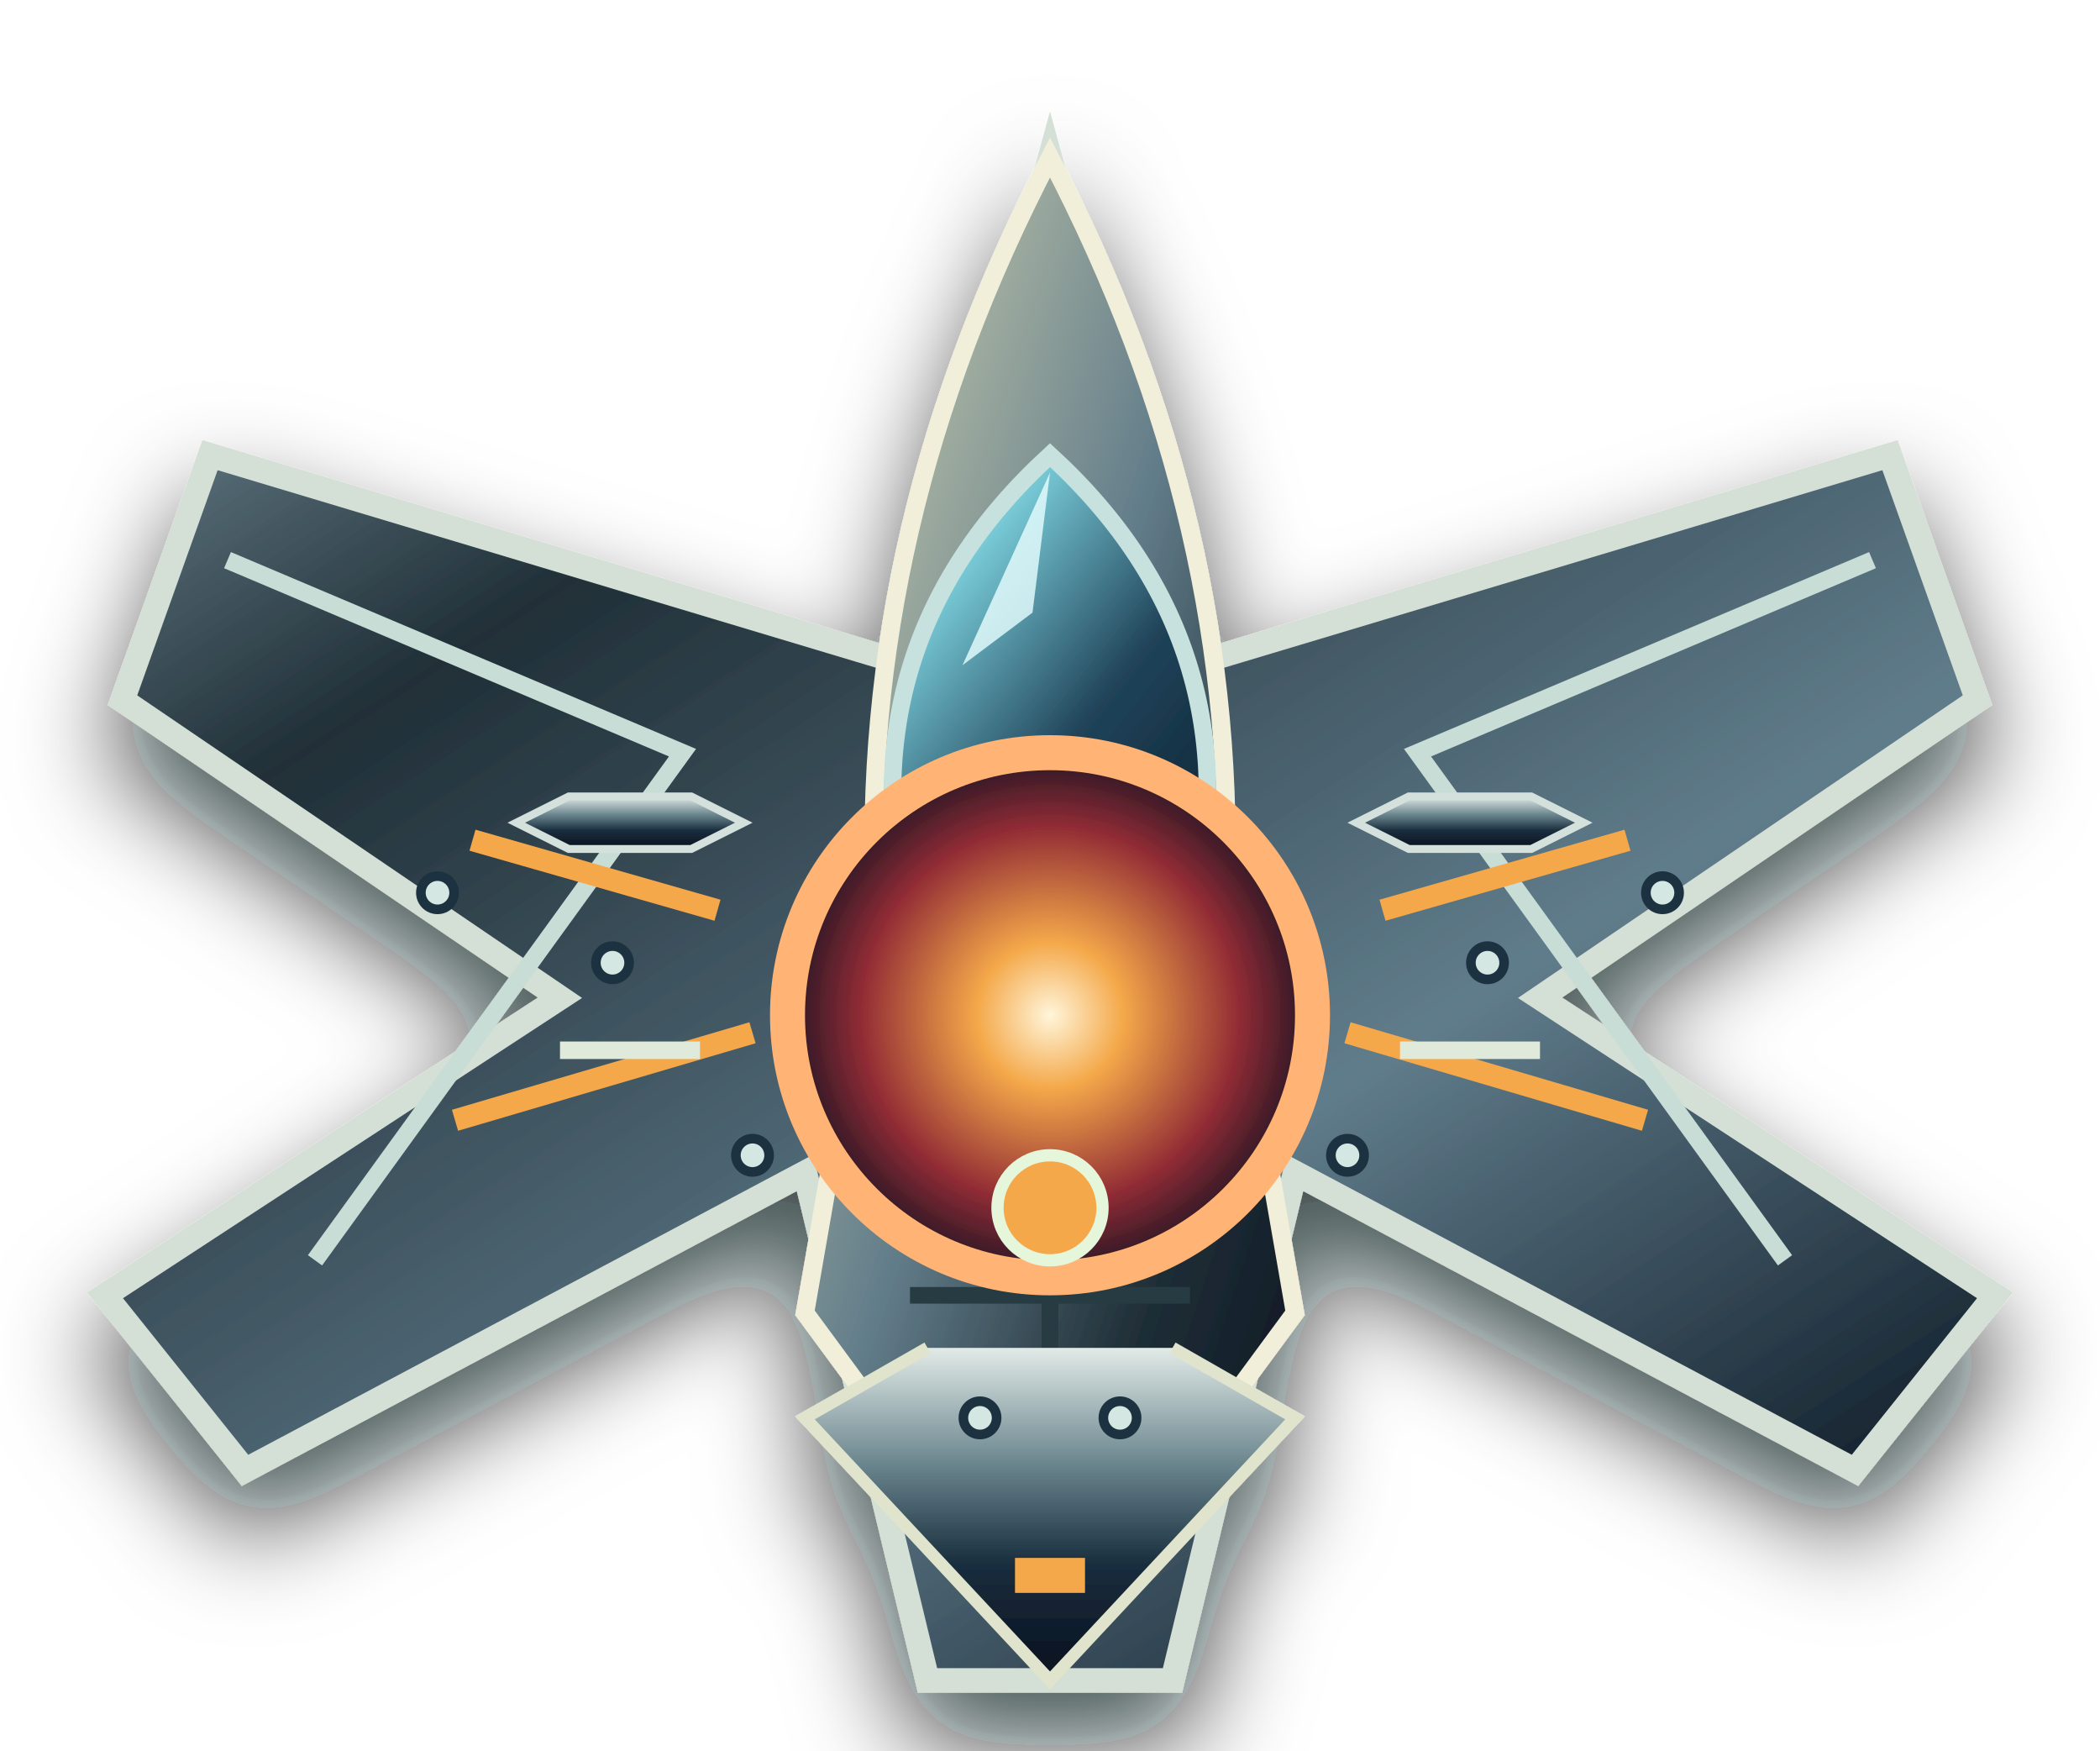
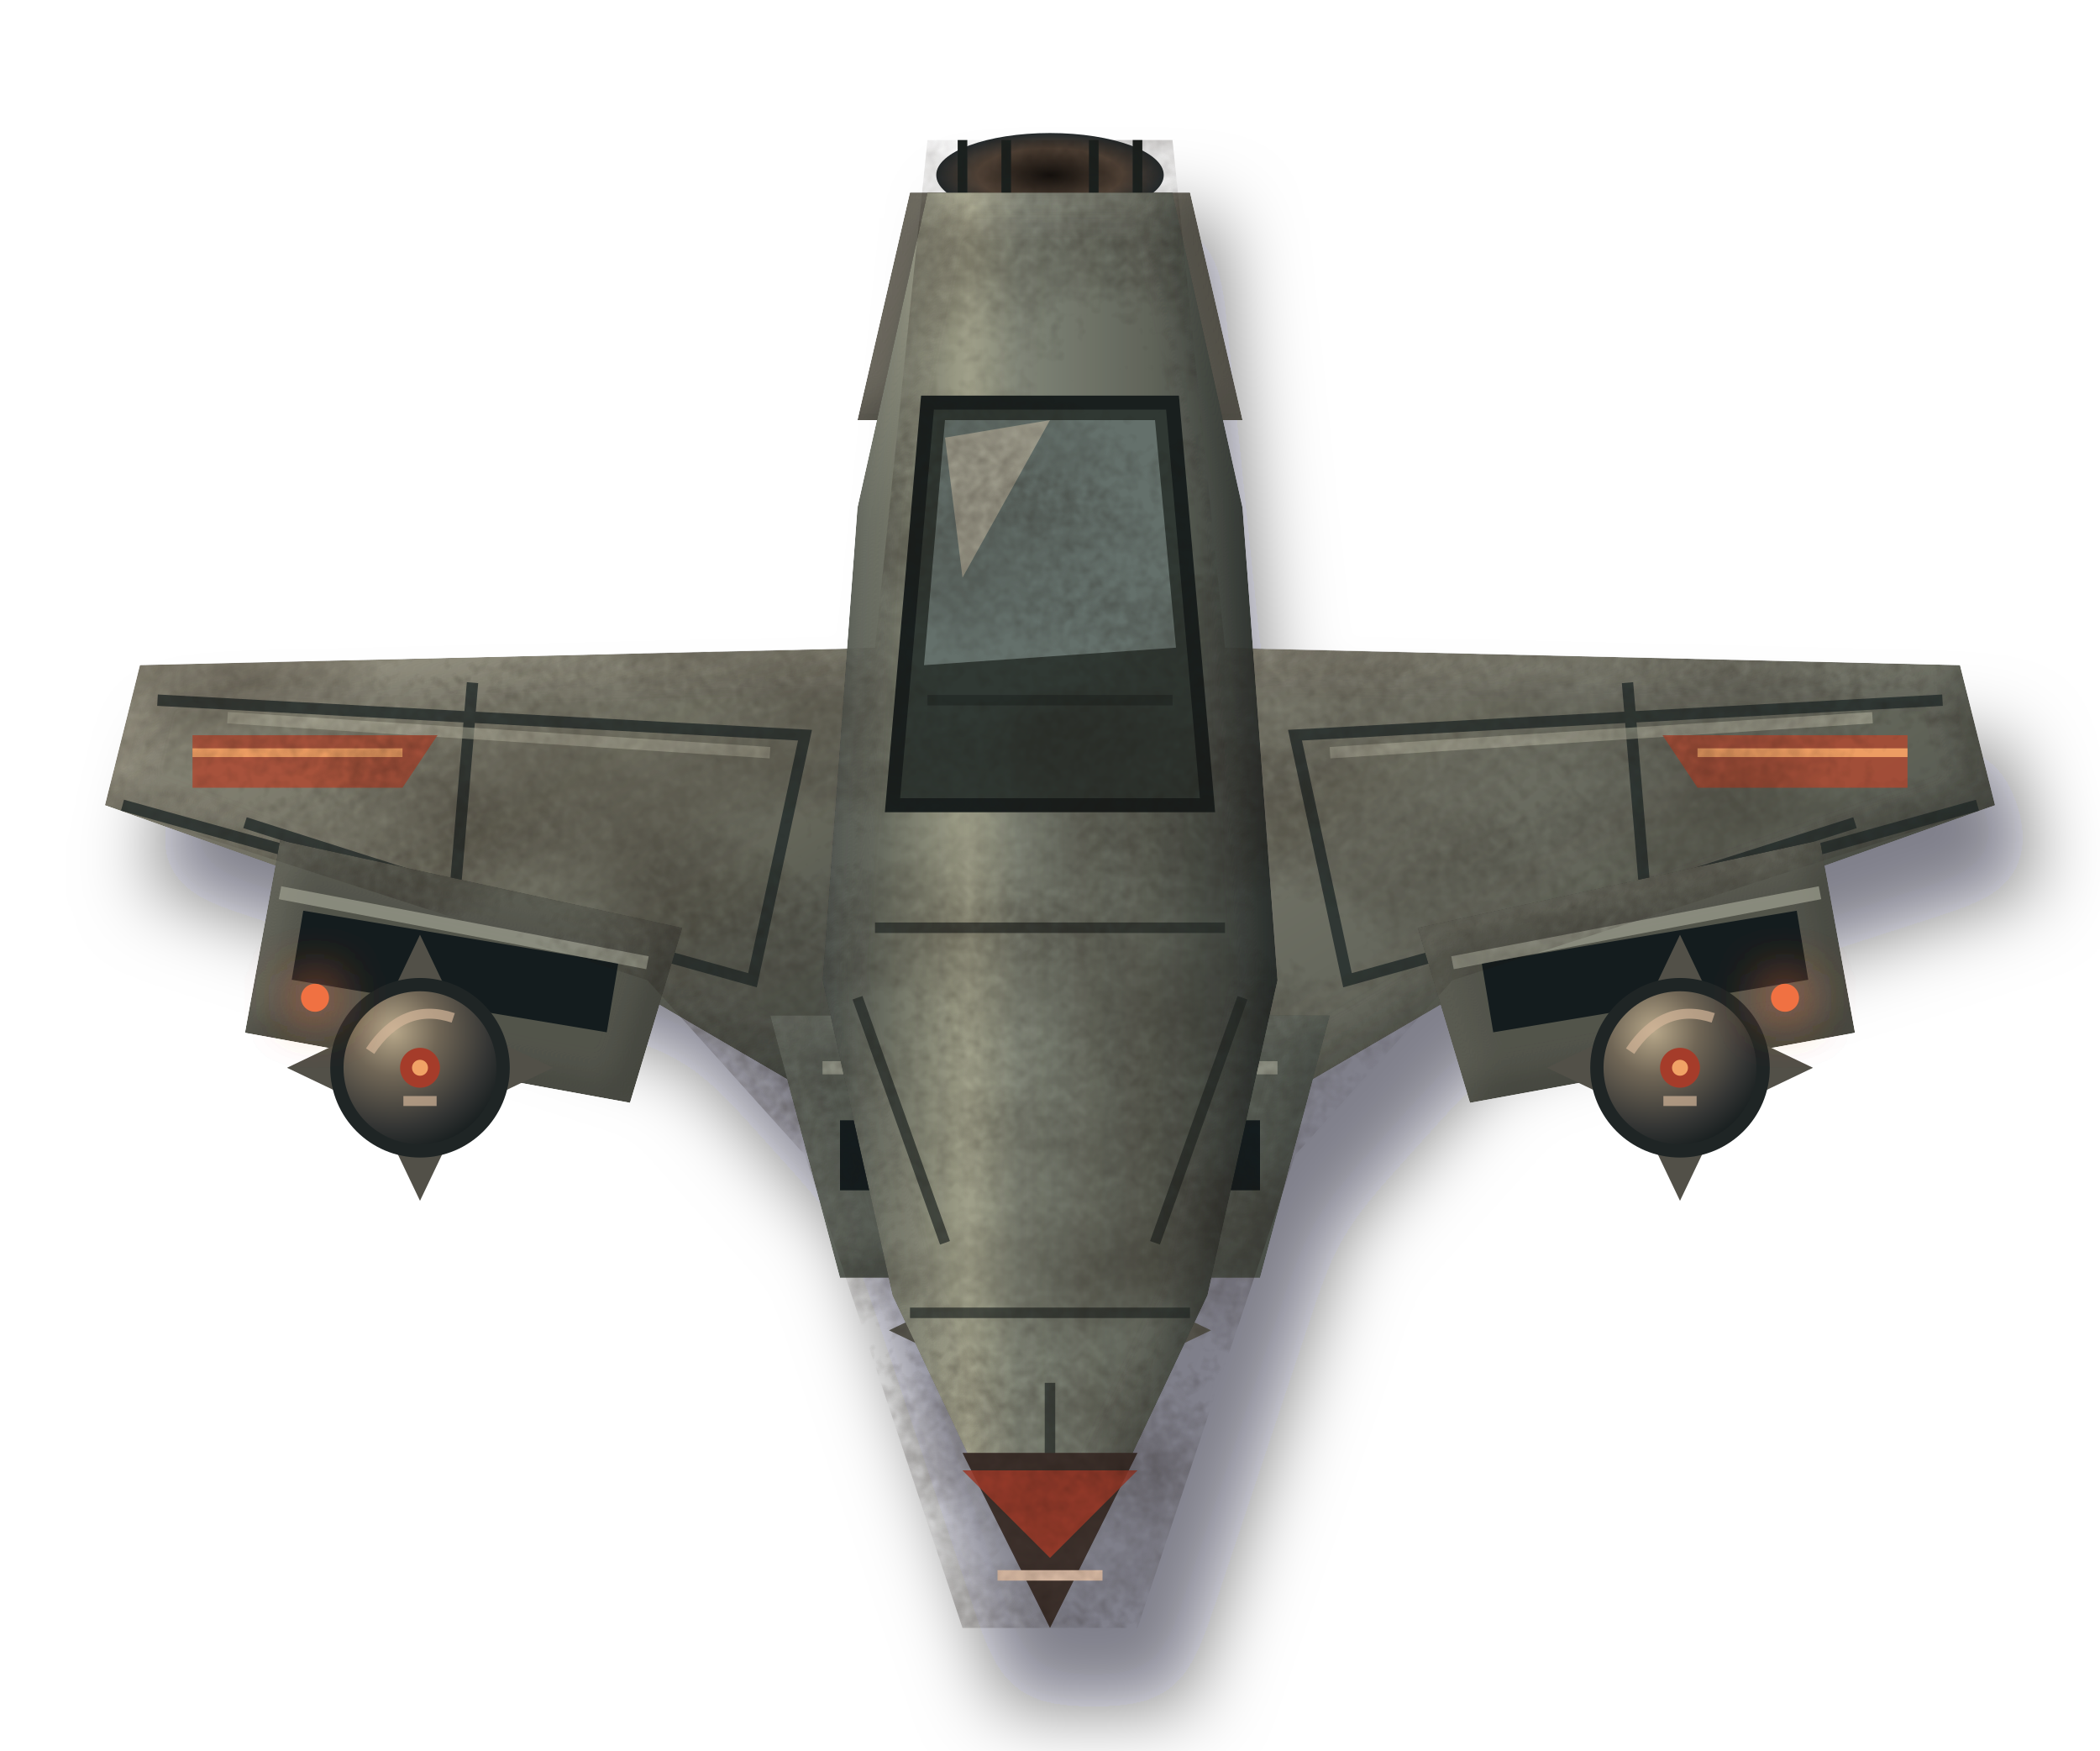
- <svg xmlns="http://www.w3.org/2000/svg" width="120" height="100" viewBox="0 0 120 100">
+ <svg xmlns="http://www.w3.org/2000/svg" xmlns:xlink="http://www.w3.org/1999/xlink" width="120" height="100" viewBox="0 0 120 100">
  <defs>
-     <linearGradient id="hull" x1="0" y1="0" x2="1" y2="1">
-       <stop stop-color="#f6fbf6" />
-       <stop offset=".19" stop-color="#aab4a3" />
-       <stop offset=".46" stop-color="#627d8a" />
-       <stop offset=".73" stop-color="#202f37" />
-       <stop offset="1" stop-color="#090f1e" />
+     <filter id="bevel" x="-5%" y="-5%" width="110%" height="110%" color-interpolation-filters="sRGB">
+       <feGaussianBlur in="SourceAlpha" stdDeviation="1.1" result="height" />
+       <feDiffuseLighting in="height" surfaceScale="2.6" diffuseConstant="1.18" lighting-color="#fff" result="diffuse">
+         <feDistantLight azimuth="225" elevation="52" />
+       </feDiffuseLighting>
+       <feSpecularLighting in="height" surfaceScale="2.6" specularConstant=".75" specularExponent="18" lighting-color="#fff4df" result="specular">
+         <feDistantLight azimuth="225" elevation="44" />
+       </feSpecularLighting>
+       <feComposite in="SourceGraphic" in2="diffuse" operator="arithmetic" k1="1" result="lit" />
+       <feComposite in="specular" in2="SourceAlpha" operator="in" result="gloss" />
+       <feComposite in="gloss" in2="lit" operator="arithmetic" k2=".38" k3="1" result="shaded" />
+       <feComposite in="shaded" in2="SourceAlpha" operator="in" />
+     </filter>
+     <filter id="grime" x="0" y="0" width="100%" height="100%" color-interpolation-filters="sRGB">
+       <feTurbulence type="fractalNoise" baseFrequency=".07 .12" numOctaves="3" seed="12" result="mottle" />
+       <feTurbulence type="fractalNoise" baseFrequency="1.4" numOctaves="2" seed="5" result="grain" />
+       <feComposite in="mottle" in2="grain" operator="arithmetic" k2=".7" k3=".3" />
+       <feColorMatrix type="matrix" values="0 0 0 0 .1  0 0 0 0 .07  0 0 0 0 .05  -1.6 0 0 0 1.05" />
+       <feComposite in2="SourceAlpha" operator="in" />
+     </filter>
+     <filter id="shadow" x="-20%" y="-20%" width="140%" height="150%">
+       <feGaussianBlur in="SourceAlpha" stdDeviation="2.2" />
+       <feOffset dx="2.5" dy="4.5" result="blur" />
+       <feFlood flood-color="#02070d" flood-opacity=".5" />
+       <feComposite in2="blur" operator="in" />
+     </filter>
+     <filter id="glow" x="-200%" y="-200%" width="500%" height="500%">
+       <feGaussianBlur stdDeviation="1.5" result="halo" />
+       <feMerge>
+         <feMergeNode in="halo" />
+         <feMergeNode in="halo" />
+         <feMergeNode in="SourceGraphic" />
+       </feMerge>
+     </filter>
+     <linearGradient id="wingL" x1="0" y1="0" x2="1" y2="1">
+       <stop stop-color="#858273" />
+       <stop offset=".54" stop-color="#646458" />
+       <stop offset="1" stop-color="#343a36" />
    </linearGradient>
-     <linearGradient id="wing" x1="0" y1="0" x2=".8" y2="1">
-       <stop stop-color="#8eabb7" />
-       <stop offset=".29" stop-color="#202f37" />
-       <stop offset=".69" stop-color="#607c8b" />
-       <stop offset="1" stop-color="#101d29" />
+     <linearGradient id="wingR" x1="0" y1="0" x2="1" y2="1">
+       <stop stop-color="#777669" />
+       <stop offset=".55" stop-color="#55584f" />
+       <stop offset="1" stop-color="#303531" />
    </linearGradient>
-     <linearGradient id="glass" x1=".15" y1="0" x2=".9" y2="1">
-       <stop stop-color="#e6faff" />
-       <stop offset=".18" stop-color="#76c7d4" />
-       <stop offset=".55" stop-color="#204359" />
-       <stop offset="1" stop-color="#091c2d" />
+     <linearGradient id="body" x1="0" x2="1">
+       <stop stop-color="#343a37" />
+       <stop offset=".32" stop-color="#9b9b85" />
+       <stop offset=".44" stop-color="#777c70" />
+       <stop offset=".72" stop-color="#565a51" />
+       <stop offset="1" stop-color="#242a28" />
    </linearGradient>
-     <radialGradient id="core">
-       <stop stop-color="#fff5da" />
-       <stop offset=".28" stop-color="#f4a849" />
-       <stop offset=".72" stop-color="#912c35" />
-       <stop offset="1" stop-color="#251624" />
+     <radialGradient id="mine" cx=".34" cy=".28" r=".76">
+       <stop stop-color="#b8a88a" />
+       <stop offset=".35" stop-color="#706656" />
+       <stop offset=".76" stop-color="#343534" />
+       <stop offset="1" stop-color="#151c1d" />
    </radialGradient>
-     <linearGradient id="steel" x1="0" y1="0" x2="0" y2="1">
-       <stop stop-color="#e1eae7" />
-       <stop offset=".36" stop-color="#67828b" />
-       <stop offset=".65" stop-color="#192e3e" />
-       <stop offset="1" stop-color="#090f1d" />
-     </linearGradient>
-     <filter id="shadow" x="-25%" y="-25%" width="150%" height="160%">
-       <feDropShadow dx="0" dy="3" stdDeviation="3" flood-color="#030c17" flood-opacity=".72" />
-     </filter>
+     <radialGradient id="nozzle">
+       <stop stop-color="#120f0c" />
+       <stop offset=".64" stop-color="#544539" />
+       <stop offset="1" stop-color="#242a2c" />
+     </radialGradient>
+     <g id="airframe">
+       <path d="M53 8h14l3 29 42 1 2 8-31 10-9 10-9 27H55l-9-27-9-10L6 46l2-8 42-1Z" />
+     </g>
+     <g id="spike">
+       <path d="M0-8 2.1-3.6-2.1-3.6ZM0 8l-2.1-4.4h4.2ZM-8 0l4.4-2.1v4.2ZM8 0 3.6 2.1v-4.2Z" fill="#525048" />
+       <circle r="5" fill="url(#mine)" stroke="#1f2525" stroke-width=".8" />
+       <path d="M-3-1Q-1-4 2-3 M-1 2h2" fill="none" stroke="#d4b69a" stroke-width=".6" opacity=".7" />
+       <circle r="1.2" fill="#a53c2a" />
+       <circle r=".48" fill="#f0a366" />
+     </g>
  </defs>
-   <g filter="url(#shadow)">
-     <path d="M60 9 68 38 108 26 113 40 88 57 114 74 106 84 74 67 67 96 53 96 46 67 14 84 6 74 32 57 7 40 12 26 52 38Z" fill="url(#wing)" stroke="#d4dfd6" stroke-width="1.4" />
-     <path d="M13 32 39 43 18 72 M107 32 81 43 102 72" fill="none" stroke="#c8ddd5" stroke-width="1" />
-     <path d="M60 9Q49 30 50 52L46 75 60 94 74 75 70 52Q71 30 60 9Z" fill="url(#hull)" stroke="#f1efda" stroke-width="1.05" />
-     <path d="M60 26Q48 37 52 53Q60 59 68 53Q72 37 60 26Z" fill="url(#glass)" stroke="#c6e1de" />
-     <path d="M60 27 55 38 59 35" fill="#e8ffff" opacity=".8" />
-     <path d="M50 59 70 59 M49 66 71 66 M52 74 68 74 M60 59v25" fill="none" stroke="#263b43" stroke-width=".95" />
-     <path d="M53 77 46 81 60 96 74 81 67 77" fill="url(#steel)" stroke="#e1e4cc" stroke-width=".7" />
-     <path d="M27 48 41 52 M93 48 79 52 M26 64 43 59 M94 64 77 59" stroke="#f4a849" stroke-width="1.25" />
-     <path d="M32 60h8 M80 60h8" stroke="#e0eadb" stroke-width="1" />
-     <path d="M32.5 45.5h7l3 1.5-3 1.5h-7l-3-1.5Z" fill="url(#steel)" stroke="#d3e0dc" stroke-width=".45" />
-     <path d="M80.5 45.5h7l3 1.5-3 1.5h-7l-3-1.5Z" fill="url(#steel)" stroke="#d3e0dc" stroke-width=".45" />
-     <circle cx="25" cy="51" r=".95" fill="#d4e7e2" stroke="#1b3341" stroke-width=".55" />
-     <circle cx="35" cy="55" r=".95" fill="#d4e7e2" stroke="#1b3341" stroke-width=".55" />
-     <circle cx="43" cy="66" r=".95" fill="#d4e7e2" stroke="#1b3341" stroke-width=".55" />
-     <circle cx="95" cy="51" r=".95" fill="#d4e7e2" stroke="#1b3341" stroke-width=".55" />
-     <circle cx="85" cy="55" r=".95" fill="#d4e7e2" stroke="#1b3341" stroke-width=".55" />
-     <circle cx="77" cy="66" r=".95" fill="#d4e7e2" stroke="#1b3341" stroke-width=".55" />
-     <circle cx="56" cy="81" r=".95" fill="#d4e7e2" stroke="#1b3341" stroke-width=".55" />
-     <circle cx="64" cy="81" r=".95" fill="#d4e7e2" stroke="#1b3341" stroke-width=".55" />
-     <circle cx="60" cy="58" r="15" fill="url(#core)" stroke="#ffb375" stroke-width="2" />
-     <circle cx="60" cy="69" r="3" fill="#f4a849" stroke="#e6f6db" stroke-width=".7" />
-     <path d="M58 90h4" stroke="#f4a849" stroke-width="2" />
+   <use href="#airframe" xlink:href="#airframe" filter="url(#shadow)" />
+   <g filter="url(#bevel)">
+     <path d="M51 37 8 38 6 46 37 57 49 64Z" fill="url(#wingL)" />
+     <path d="M69 37 112 38 114 46 83 57 71 64Z" fill="url(#wingR)" />
  </g>
+   <g fill="none" stroke="#222a29" stroke-width=".65" opacity=".8">
+     <path d="M9 40 46 42 43 56 7 46 M111 40 74 42l3 14 36-10 M14 47l22 7 M106 47 84 54 M27 39l-1 12 M93 39l1 12" />
+     <path d="M13 41 44 43 M107 41 76 43" stroke="#c6c5ae" opacity=".55" />
+   </g>
+   <g filter="url(#bevel)" fill="#474941">
+     <path d="M16 48 39 53 36 63 14 59Z M104 48 81 53l3 10 22-4Z" />
+     <path d="M44 58h32l-4 15H48Z" fill="#4c524b" />
+   </g>
+   <path d="M17 54 35 57 M85 57l18-3 M48 66h24" stroke="#141c1e" stroke-width="4" />
+   <path d="M16 51 37 55 M83 55l21-4 M47 61h26" stroke="#a0a192" stroke-width=".75" opacity=".7" />
+   <use href="#spike" xlink:href="#spike" transform="translate(24 61) scale(.95)" />
+   <use href="#spike" xlink:href="#spike" transform="translate(96 61) scale(.95)" />
+   <use href="#spike" xlink:href="#spike" transform="translate(60 76) scale(1.15)" />
+   <path d="M52 11h16l3 13H49Z" fill="#504e46" filter="url(#bevel)" />
+   <ellipse cx="60" cy="10" rx="6.5" ry="2.4" fill="url(#nozzle)" />
+   <path d="M55 12V8m2.5 5V8m5 5V8m2.5 4V8" stroke="#1b211f" stroke-width=".55" />
+   <path d="M60 93 51 74 47 56l2-27 4-18h14l4 18 2 27-4 18Z" fill="url(#body)" filter="url(#bevel)" />
+   <path d="M53 23h14l2 23H51Z" fill="#303833" stroke="#191f1e" stroke-width=".8" />
+   <path d="M54 24h12l1.2 13-14.4 1Z" fill="#64706b" />
+   <path d="M54 25 60 24l-5 9Z" fill="#c2b9a3" opacity=".65" />
+   <path d="M53 40h14 M50 53h20 M52 75h16 M60 79v11 M49 57l5 14 M71 57l-5 14" fill="none" stroke="#212724" stroke-width=".6" opacity=".7" />
+   <path d="M55 83h10l-5 10Z" fill="#3c302b" />
+   <path d="M55 84h10l-5 5Z" fill="#a53c2a" opacity=".85" />
+   <path d="M57 90h6" stroke="#d6b8a2" stroke-width=".6" />
+   <path d="M11 42h14l-2 3H11Z M109 42H95l2 3h12Z M52 51h16" fill="#af4931" opacity=".83" />
+   <path d="M11 43h12 M109 43H97" stroke="#ed9d63" stroke-width=".5" />
+   <circle cx="18" cy="57" r=".8" fill="#f07143" filter="url(#glow)" />
+   <circle cx="102" cy="57" r=".8" fill="#f07143" filter="url(#glow)" />
+   <use href="#airframe" xlink:href="#airframe" filter="url(#grime)" opacity=".49" />
</svg>
